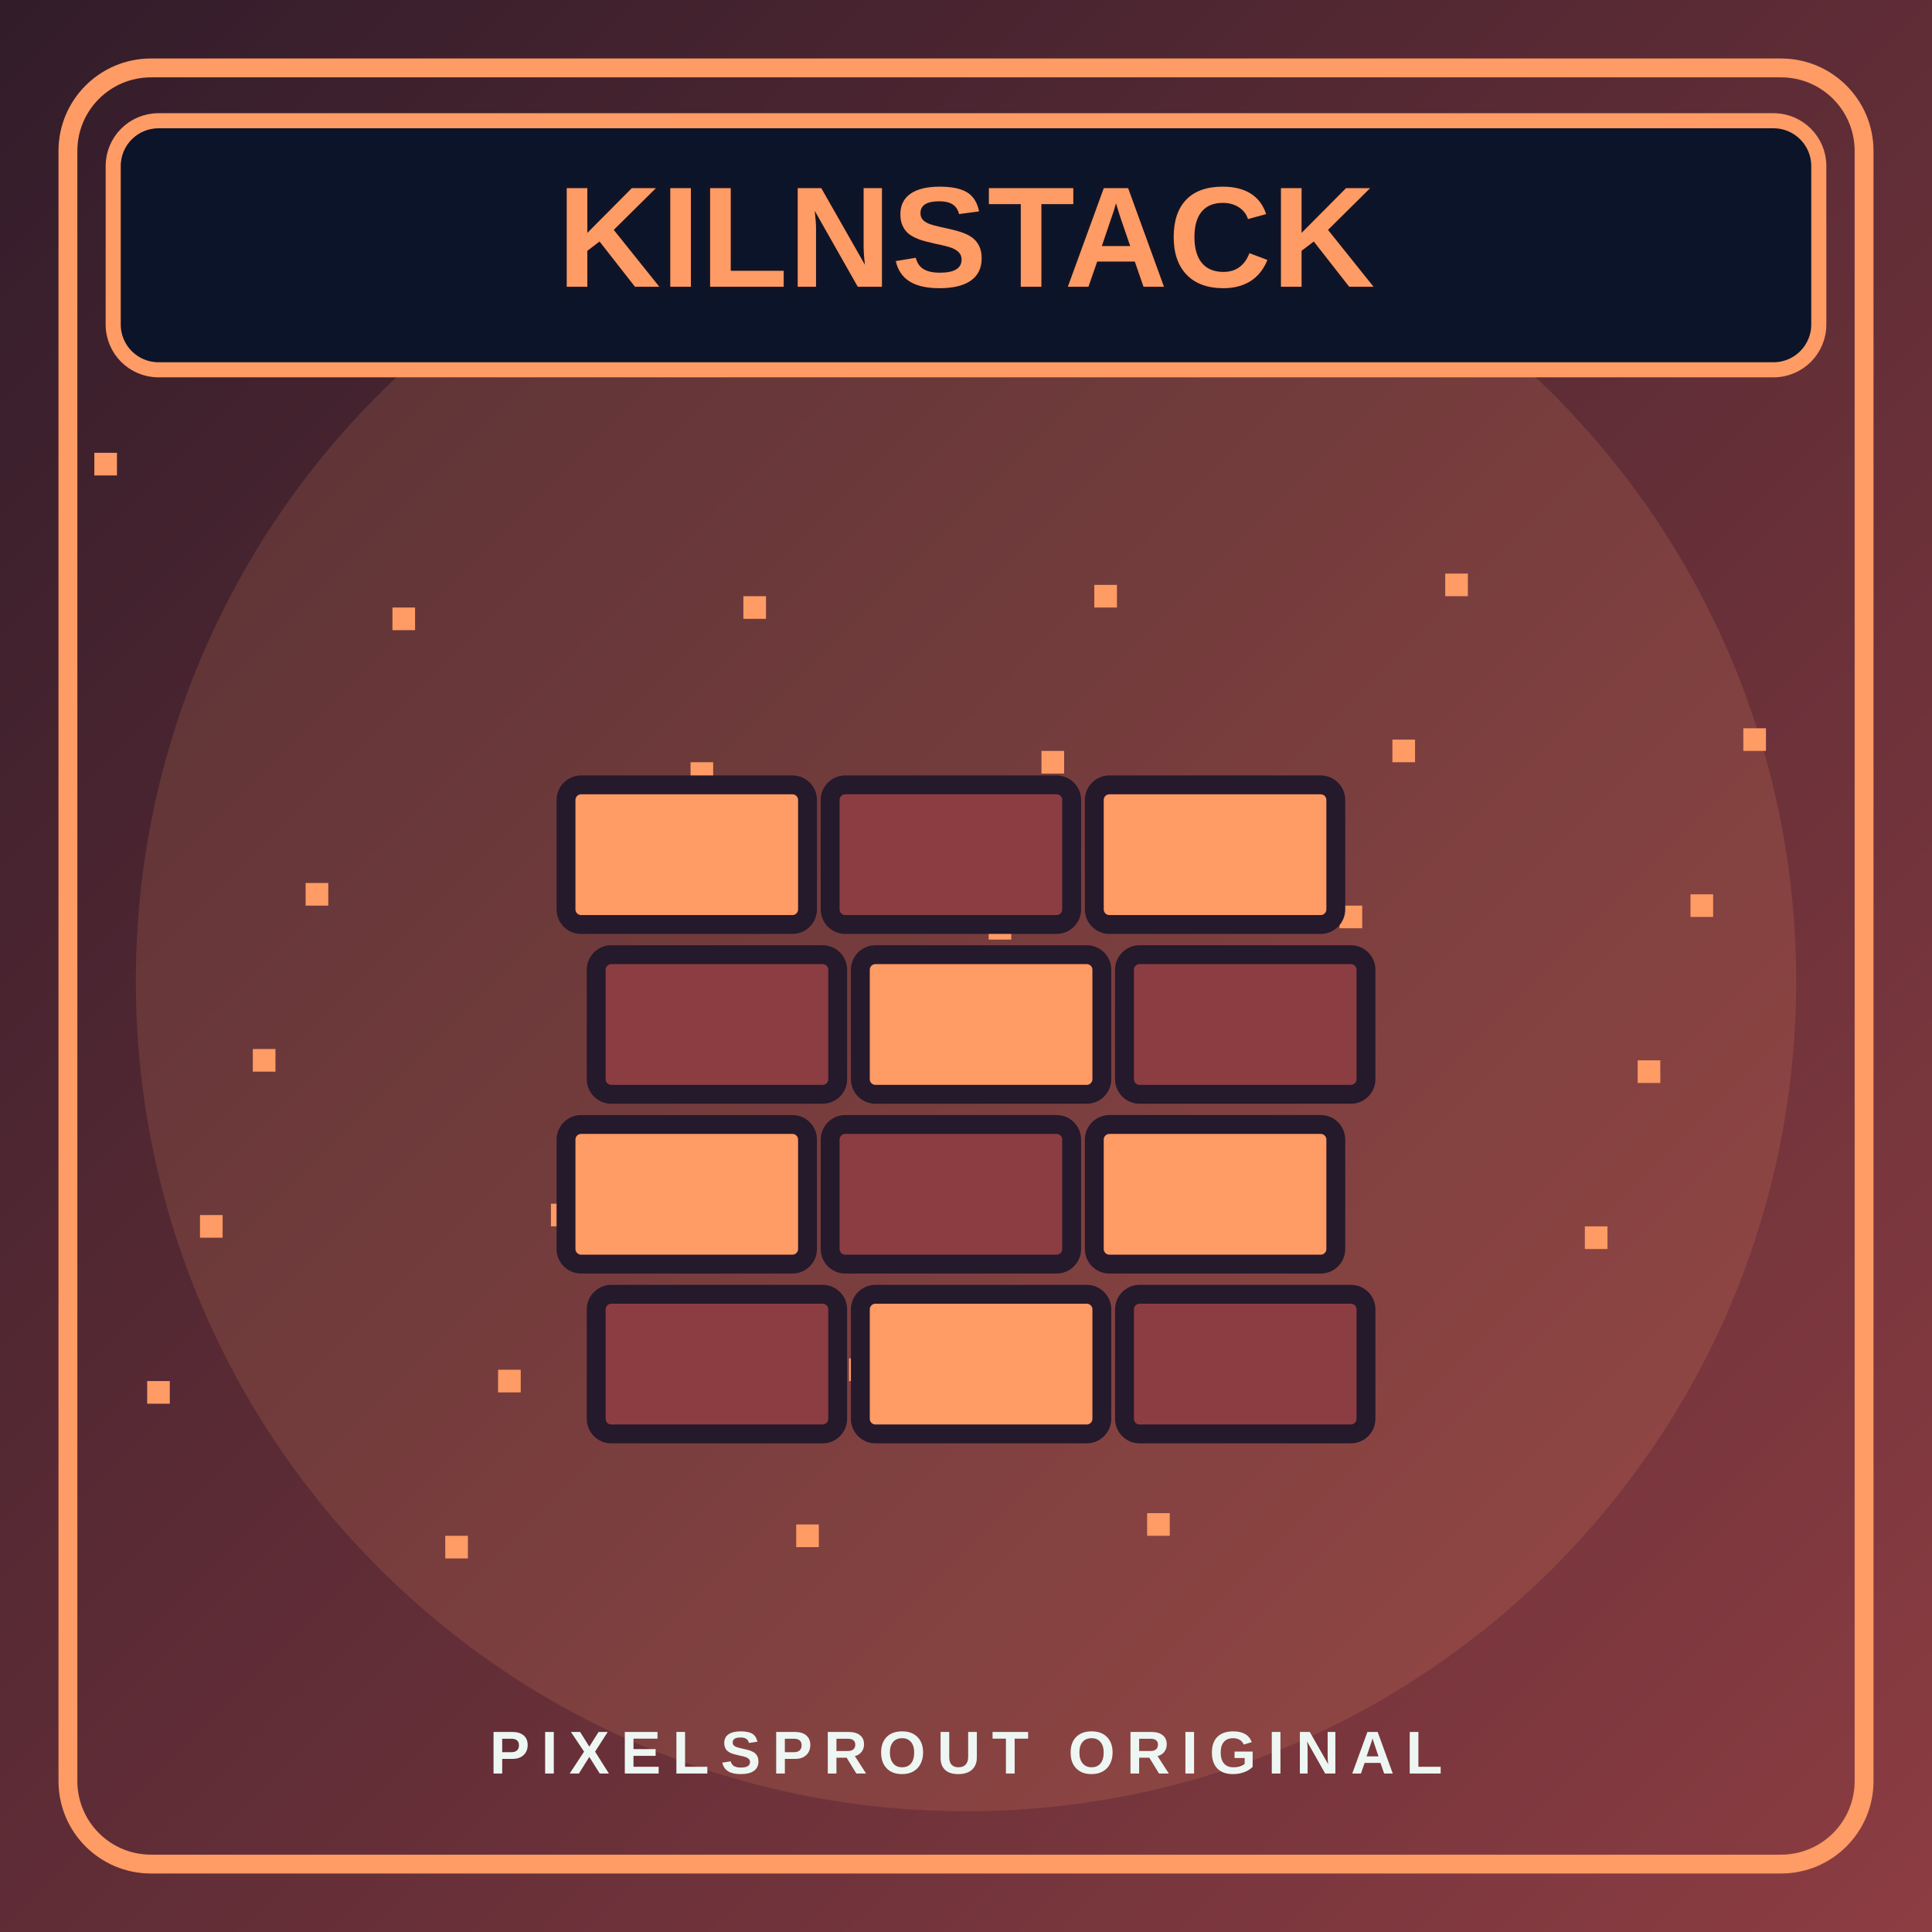
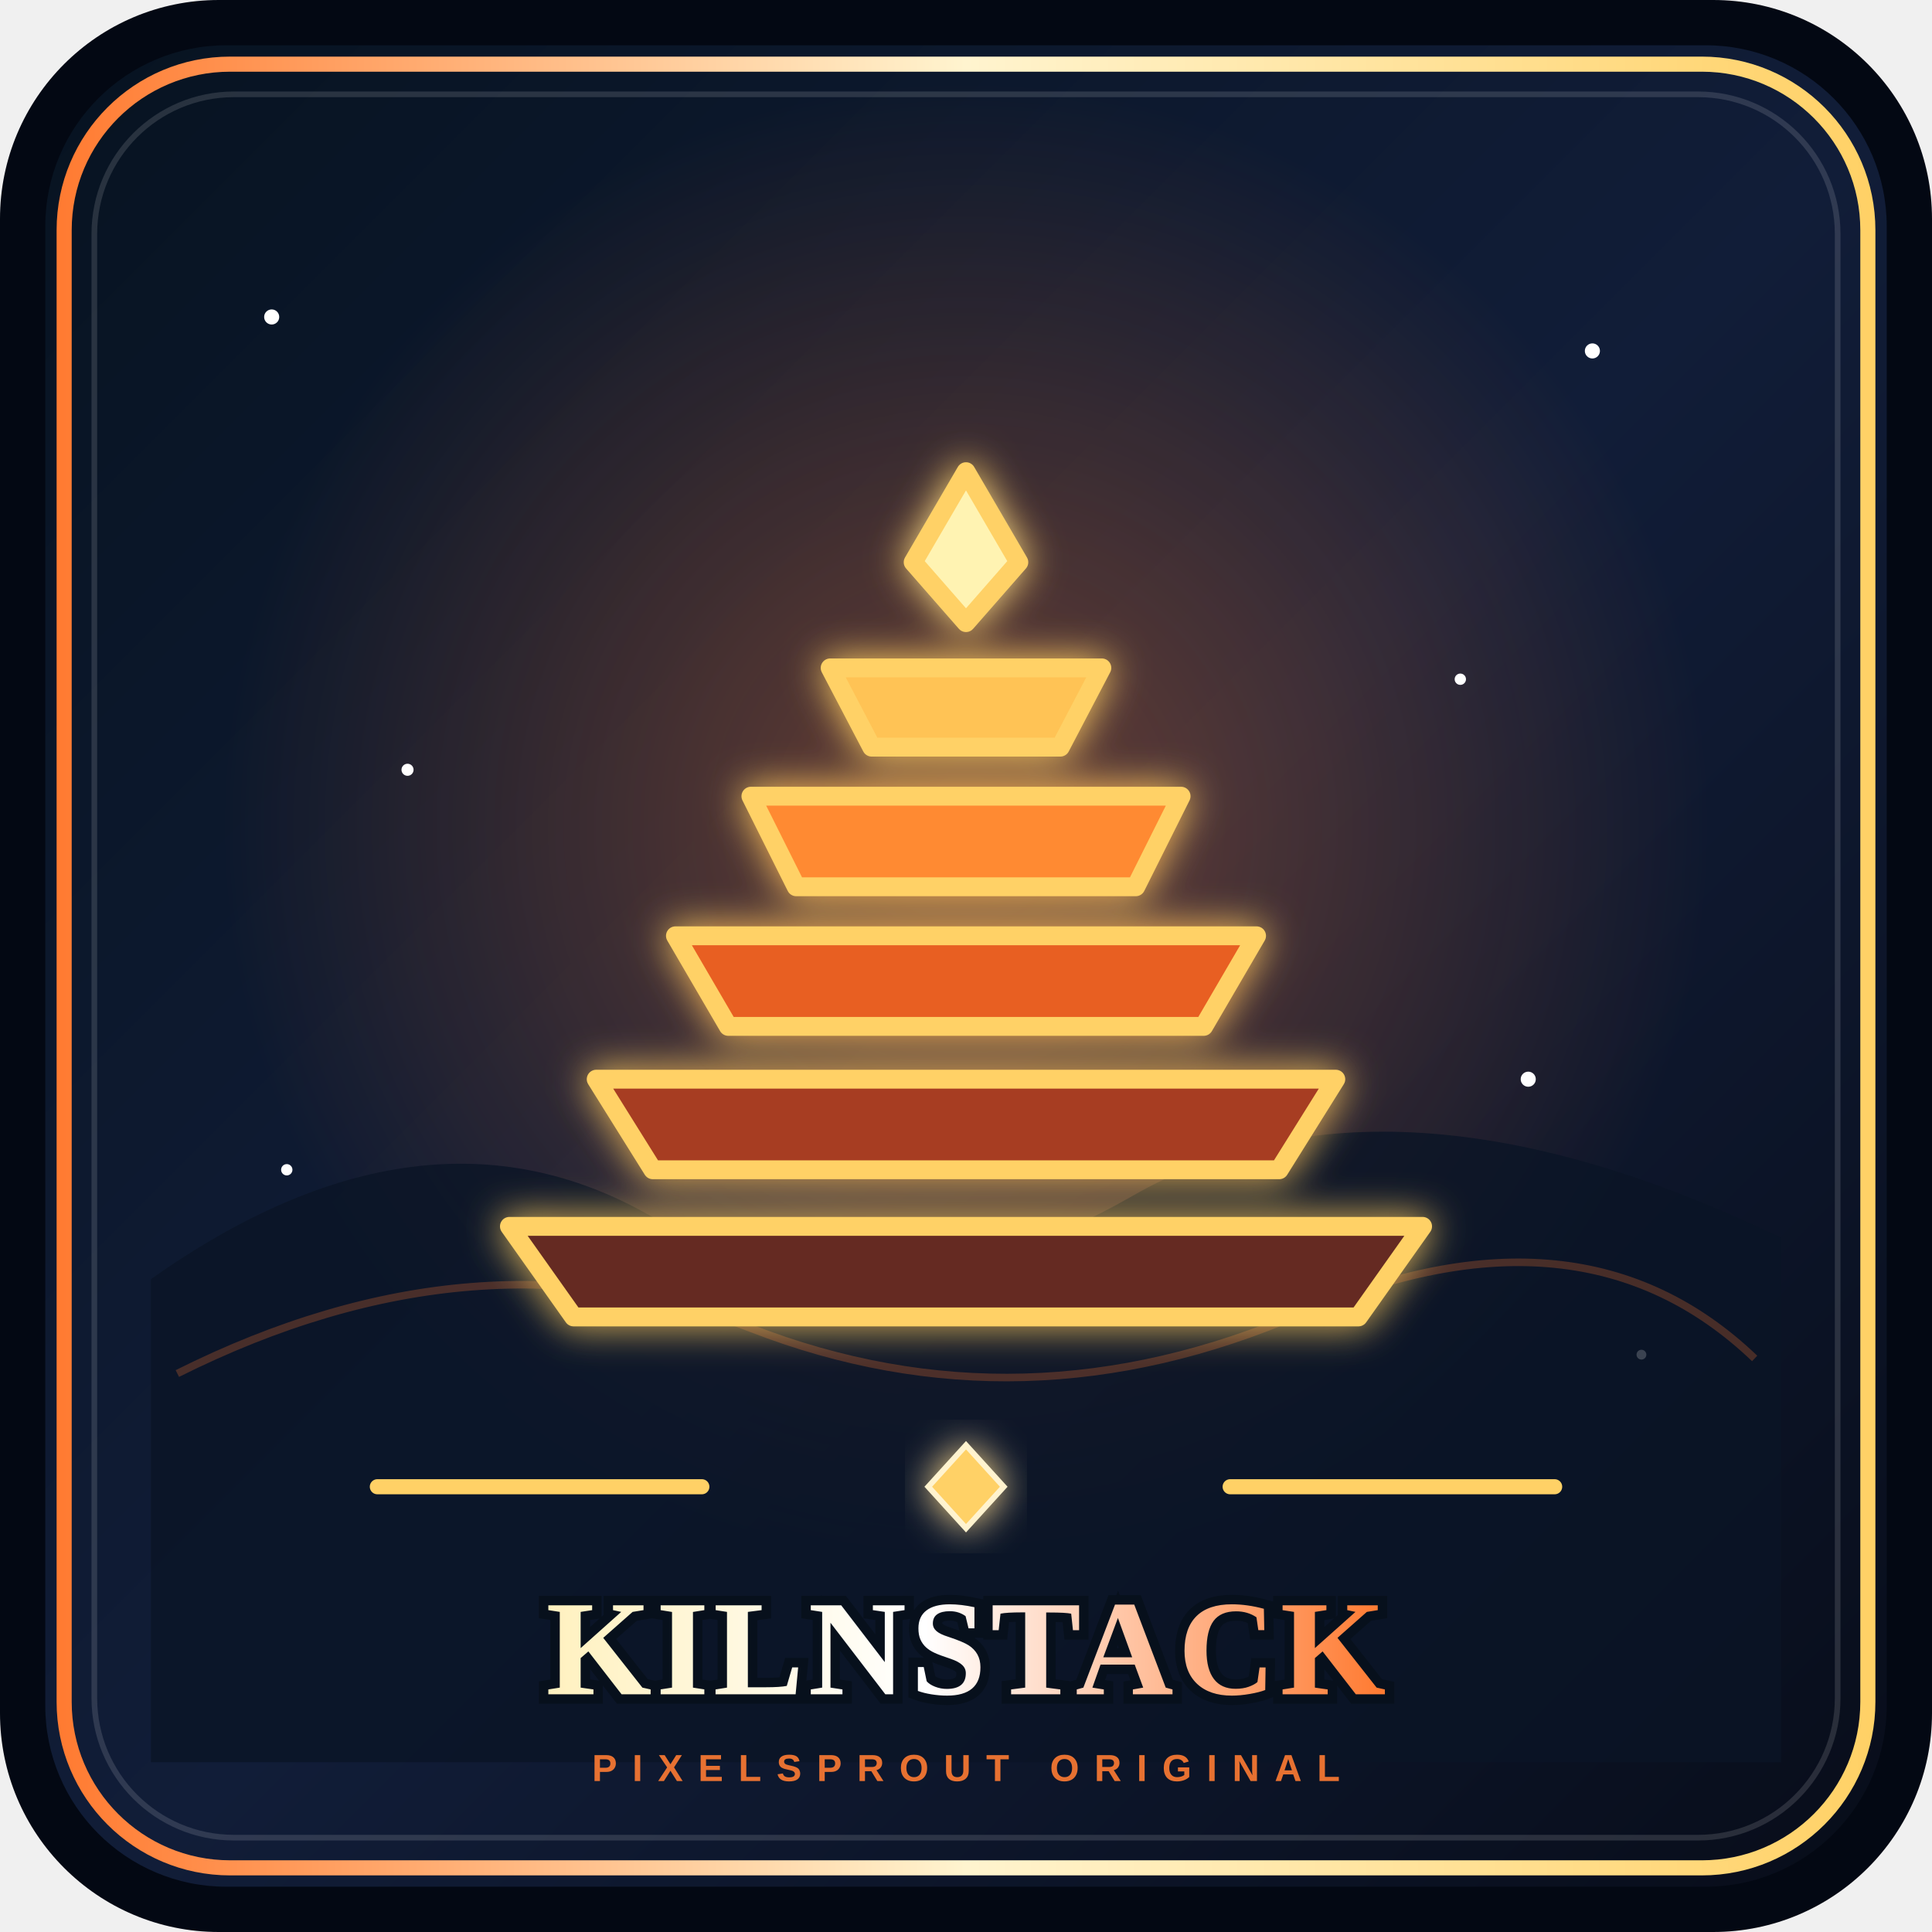
- <svg xmlns="http://www.w3.org/2000/svg" width="320" height="320" viewBox="0 0 512 512">
+ <svg xmlns="http://www.w3.org/2000/svg" width="512" height="512" viewBox="0 0 512 512" role="img" aria-labelledby="logoTitle logoDesc">
  <defs>
-     <linearGradient id="b" x2="1" y2="1">
-       <stop stop-color="#321c2a" />
-       <stop offset="1" stop-color="#8c3d42" />
+     <linearGradient id="bg" x1="0" y1="0" x2="1" y2="1">
+       <stop offset="0" stop-color="#071321" />
+       <stop offset=".52" stop-color="#111D38" />
+       <stop offset="1" stop-color="#080D1A" />
    </linearGradient>
+     <radialGradient id="halo">
+       <stop offset="0" stop-color="#FF7B32" stop-opacity=".38" />
+       <stop offset="1" stop-color="#FF7B32" stop-opacity="0" />
+     </radialGradient>
+     <linearGradient id="rim">
+       <stop offset="0" stop-color="#FF7B32" />
+       <stop offset=".5" stop-color="#FFF4CF" />
+       <stop offset="1" stop-color="#FFD166" />
+     </linearGradient>
+     <linearGradient id="titleGrad">
+       <stop offset="0" stop-color="#FFF1C0" />
+       <stop offset=".45" stop-color="#FFFFFF" />
+       <stop offset="1" stop-color="#FF7B32" />
+     </linearGradient>
+     <filter id="glow" x="-30%" y="-30%" width="160%" height="160%">
+       <feGaussianBlur stdDeviation="5" result="blur" />
+       <feMerge>
+         <feMergeNode in="blur" />
+         <feMergeNode in="SourceGraphic" />
+       </feMerge>
+     </filter>
  </defs>
-   <rect width="512" height="512" fill="url(#b)" />
-   <circle cx="256" cy="260" r="220" fill="#ff9b64" opacity=".15" />
-   <rect x="25" y="120" width="6" height="6" fill="#ff9b64" />
-   <rect x="104" y="161" width="6" height="6" fill="#ff9b64" />
-   <rect x="183" y="202" width="6" height="6" fill="#ff9b64" />
-   <rect x="262" y="243" width="6" height="6" fill="#ff9b64" />
-   <rect x="341" y="284" width="6" height="6" fill="#ff9b64" />
-   <rect x="420" y="325" width="6" height="6" fill="#ff9b64" />
-   <rect x="39" y="366" width="6" height="6" fill="#ff9b64" />
-   <rect x="118" y="407" width="6" height="6" fill="#ff9b64" />
-   <rect x="197" y="158" width="6" height="6" fill="#ff9b64" />
-   <rect x="276" y="199" width="6" height="6" fill="#ff9b64" />
-   <rect x="355" y="240" width="6" height="6" fill="#ff9b64" />
-   <rect x="434" y="281" width="6" height="6" fill="#ff9b64" />
-   <rect x="53" y="322" width="6" height="6" fill="#ff9b64" />
-   <rect x="132" y="363" width="6" height="6" fill="#ff9b64" />
-   <rect x="211" y="404" width="6" height="6" fill="#ff9b64" />
-   <rect x="290" y="155" width="6" height="6" fill="#ff9b64" />
-   <rect x="369" y="196" width="6" height="6" fill="#ff9b64" />
-   <rect x="448" y="237" width="6" height="6" fill="#ff9b64" />
-   <rect x="67" y="278" width="6" height="6" fill="#ff9b64" />
-   <rect x="146" y="319" width="6" height="6" fill="#ff9b64" />
-   <rect x="225" y="360" width="6" height="6" fill="#ff9b64" />
-   <rect x="304" y="401" width="6" height="6" fill="#ff9b64" />
-   <rect x="383" y="152" width="6" height="6" fill="#ff9b64" />
-   <rect x="462" y="193" width="6" height="6" fill="#ff9b64" />
-   <rect x="81" y="234" width="6" height="6" fill="#ff9b64" />
-   <rect x="160" y="275" width="6" height="6" fill="#ff9b64" />
-   <rect x="239" y="316" width="6" height="6" fill="#ff9b64" />
-   <rect x="318" y="357" width="6" height="6" fill="#ff9b64" />
-   <rect x="150" y="208" width="64" height="37" rx="4" fill="#ff9b64" stroke="#25192c" stroke-width="5" />
-   <rect x="220" y="208" width="64" height="37" rx="4" fill="#8c3d42" stroke="#25192c" stroke-width="5" />
-   <rect x="290" y="208" width="64" height="37" rx="4" fill="#ff9b64" stroke="#25192c" stroke-width="5" />
-   <rect x="158" y="253" width="64" height="37" rx="4" fill="#8c3d42" stroke="#25192c" stroke-width="5" />
-   <rect x="228" y="253" width="64" height="37" rx="4" fill="#ff9b64" stroke="#25192c" stroke-width="5" />
-   <rect x="298" y="253" width="64" height="37" rx="4" fill="#8c3d42" stroke="#25192c" stroke-width="5" />
-   <rect x="150" y="298" width="64" height="37" rx="4" fill="#ff9b64" stroke="#25192c" stroke-width="5" />
-   <rect x="220" y="298" width="64" height="37" rx="4" fill="#8c3d42" stroke="#25192c" stroke-width="5" />
-   <rect x="290" y="298" width="64" height="37" rx="4" fill="#ff9b64" stroke="#25192c" stroke-width="5" />
-   <rect x="158" y="343" width="64" height="37" rx="4" fill="#8c3d42" stroke="#25192c" stroke-width="5" />
-   <rect x="228" y="343" width="64" height="37" rx="4" fill="#ff9b64" stroke="#25192c" stroke-width="5" />
-   <rect x="298" y="343" width="64" height="37" rx="4" fill="#8c3d42" stroke="#25192c" stroke-width="5" />
-   <rect x="18" y="18" width="476" height="476" rx="22" fill="none" stroke="#ff9b64" stroke-width="5" />
-   <rect x="30" y="32" width="452" height="66" rx="12" fill="#0b1429" stroke="#ff9b64" stroke-width="4" />
-   <text x="256" y="76" font-family="Arial,sans-serif" font-size="38" font-weight="900" text-anchor="middle" fill="#ff9b64" stroke="#101426" stroke-width="2" paint-order="stroke">KILNSTACK</text>
-   <text x="256" y="470" font-family="Arial,sans-serif" font-size="16" font-weight="700" text-anchor="middle" fill="#edf6f2" letter-spacing="3">PIXELSPROUT ORIGINAL</text>
+   <rect width="512" height="512" rx="58" fill="#030813" />
+   <rect x="12" y="12" width="488" height="488" rx="48" fill="url(#bg)" />
+   <circle cx="256" cy="219" r="200" fill="url(#halo)" />
+   <g fill="#FFF">
+     <circle cx="72" cy="84" r="2" />
+     <circle cx="422" cy="93" r="2" />
+     <circle cx="387" cy="180" r="1.5" />
+     <circle cx="108" cy="204" r="1.6" />
+     <circle cx="405" cy="286" r="2" />
+     <circle cx="76" cy="310" r="1.5" />
+     <circle cx="435" cy="359" r="1.3" />
+   </g>
+   <path d="M40 339Q112 288 172 322T300 317T472 328V467H40Z" fill="#0A1425" opacity=".8" />
+   <path d="M47 364Q127 324 199 352T345 348T465 360" fill="none" stroke="#FF7B32" stroke-opacity=".25" stroke-width="2" />
+   <rect x="17" y="17" width="478" height="478" rx="44" fill="none" stroke="url(#rim)" stroke-width="4" />
+   <rect x="25" y="25" width="462" height="462" rx="37" fill="none" stroke="#FFF" stroke-opacity=".13" stroke-width="1.5" />
+   <g stroke="#FFD166" stroke-width="5" stroke-linejoin="round" filter="url(#glow)">
+     <path d="M135 325H377L360 349H152Z" fill="#652A20" />
+     <path d="M158 286H354L339 310H173Z" fill="#A73C20" />
+     <path d="M179 248H333L319 272H193Z" fill="#E85E21" />
+     <path d="M199 211H313L301 235H211Z" fill="#FF8A32" />
+     <path d="M220 177H292L281 198H231Z" fill="#FFC354" />
+     <path d="M242 149 256 125 270 149 256 165Z" fill="#FFF3B2" />
+   </g>
+   <path d="M72 394H440" stroke="url(#rim)" stroke-width="2" opacity=".9" />
+   <path d="M100 394H186M326 394H412" stroke="#FFD166" stroke-width="4" stroke-linecap="round" />
+   <path d="M256 383 266 394 256 405 246 394Z" fill="#FFD166" stroke="#FFF3CF" stroke-width="1.5" filter="url(#glow)" />
+   <text x="256" y="449" text-anchor="middle" font-family="Georgia,'Times New Roman',serif" font-size="36" font-weight="bold" letter-spacing="1.15" textLength="430" lengthAdjust="spacingAndGlyphs" fill="url(#titleGrad)" stroke="#07101C" stroke-width="5" paint-order="stroke">KILNSTACK</text>
+   <text x="256" y="472" text-anchor="middle" font-family="Arial,sans-serif" font-size="10" font-weight="700" letter-spacing="4" fill="#FF7B32" opacity=".9">PIXELSPROUT ORIGINAL</text>
</svg>
